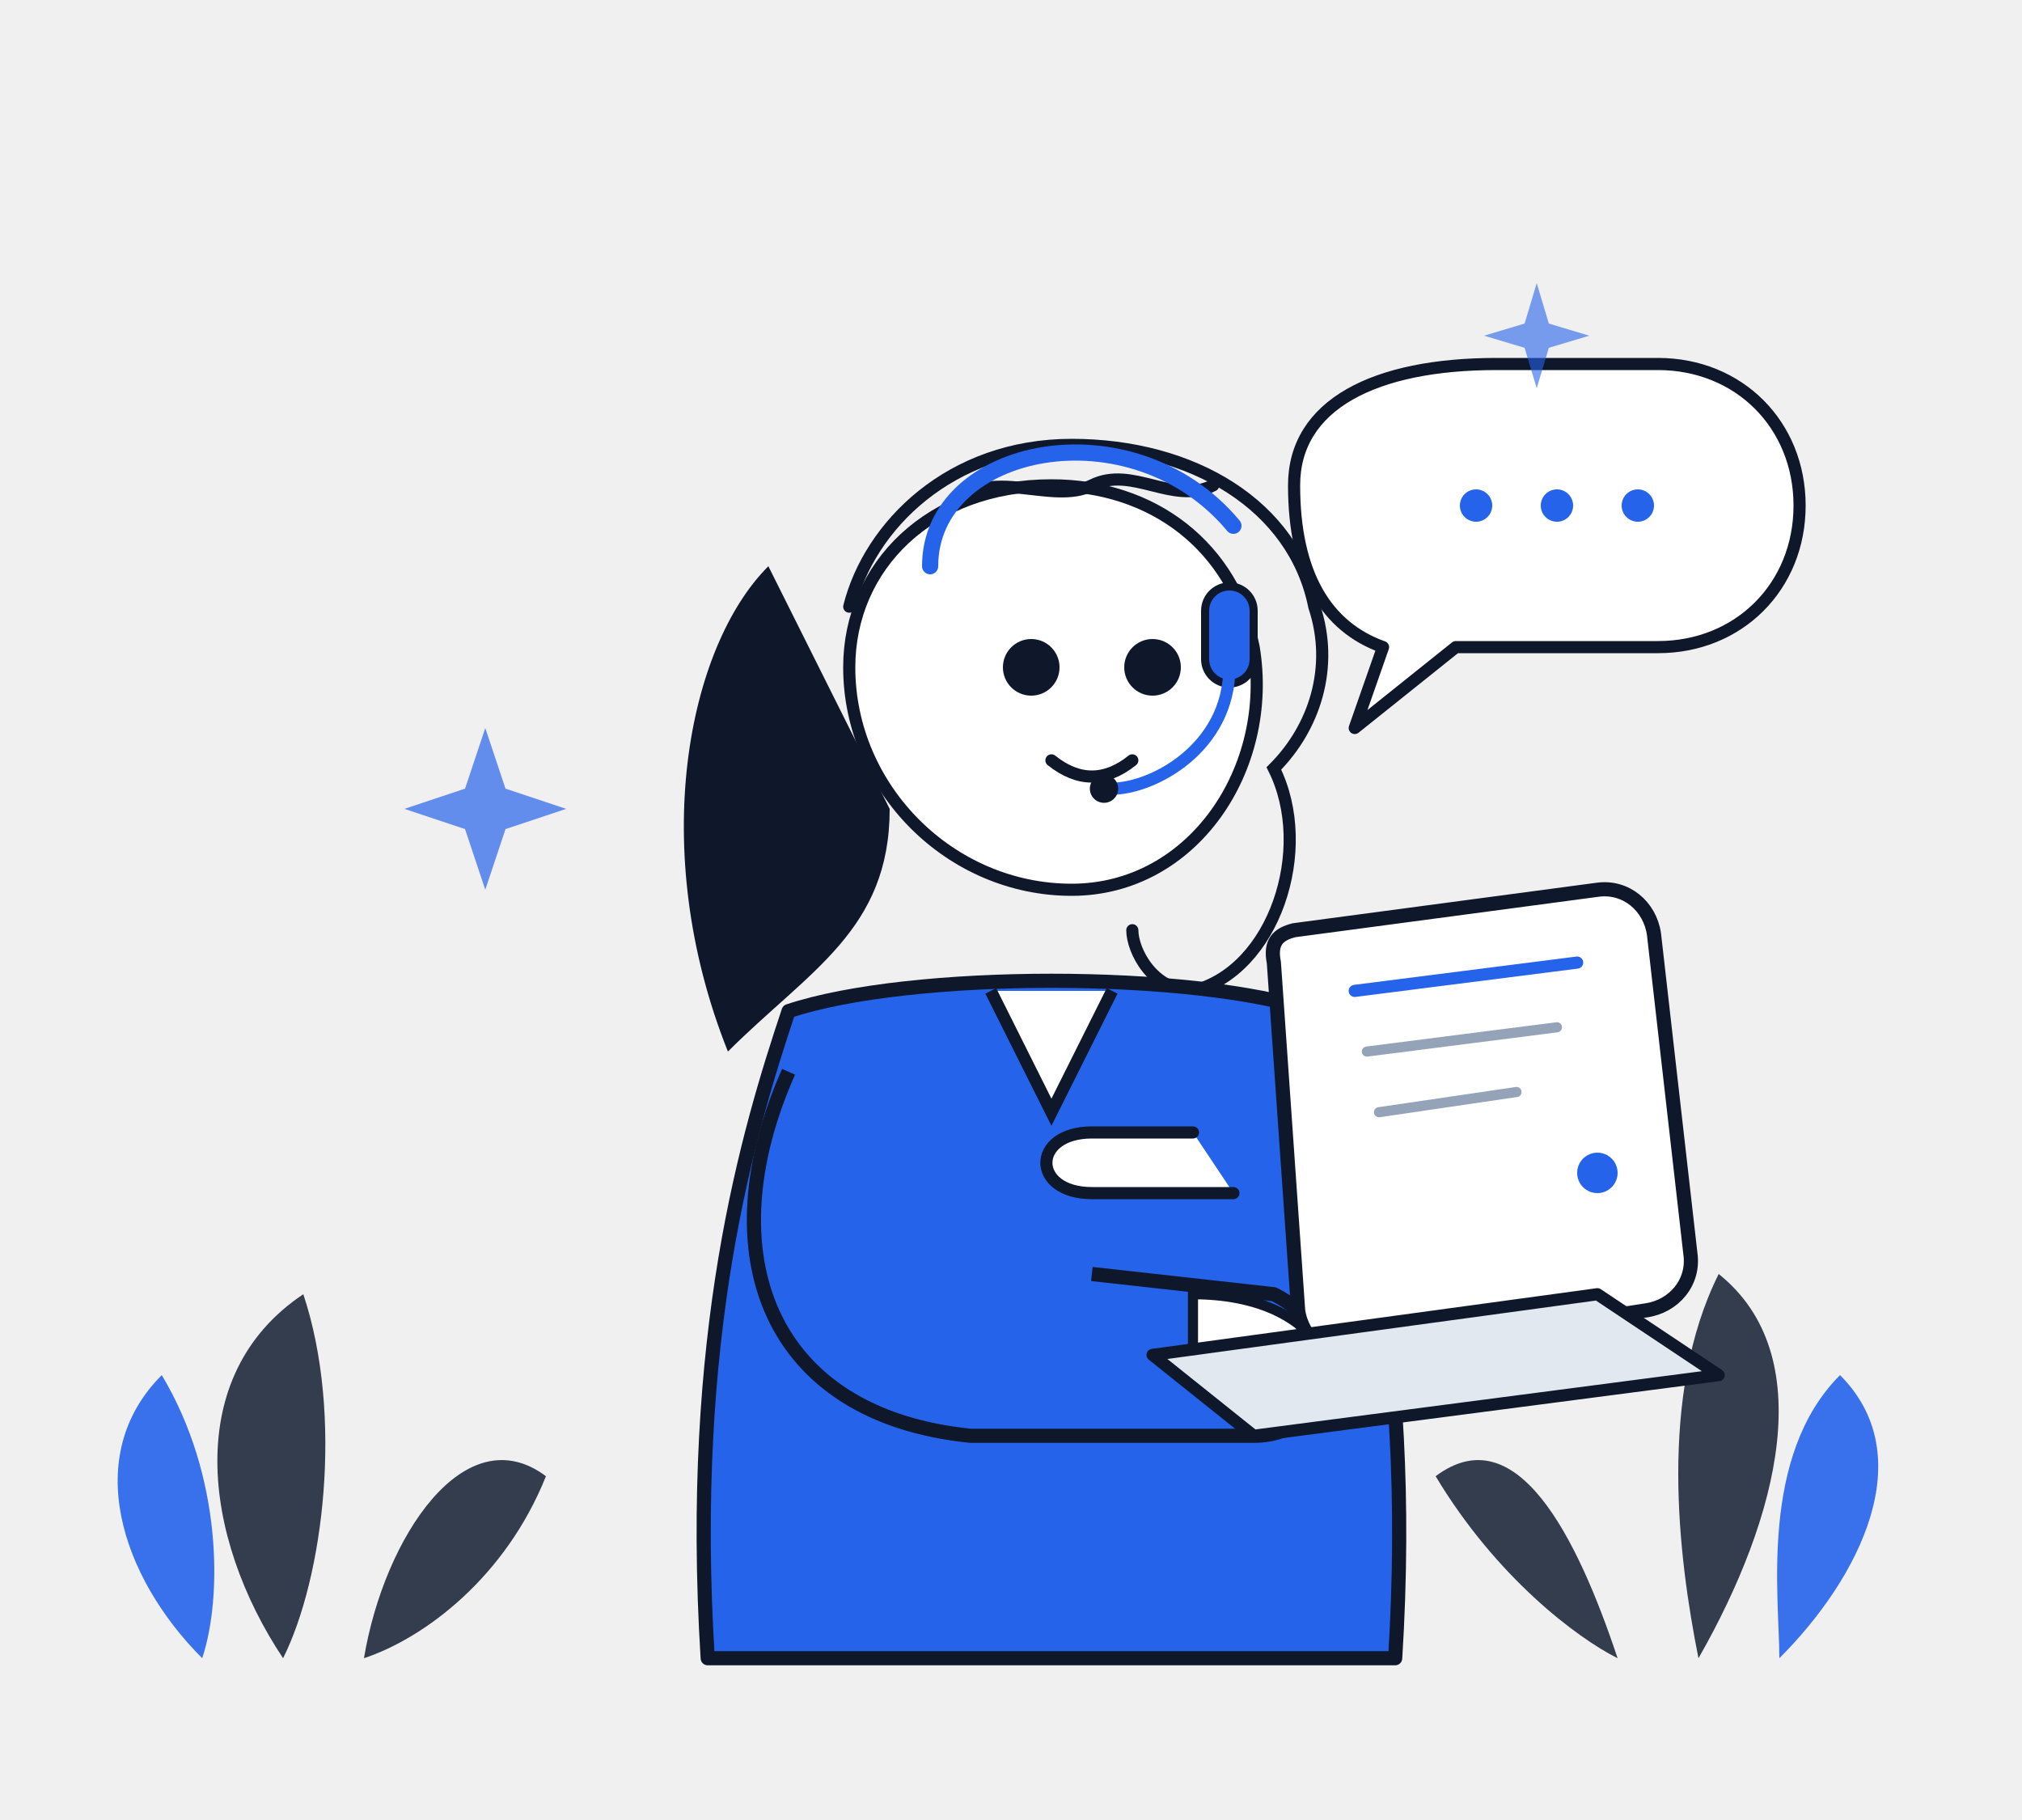
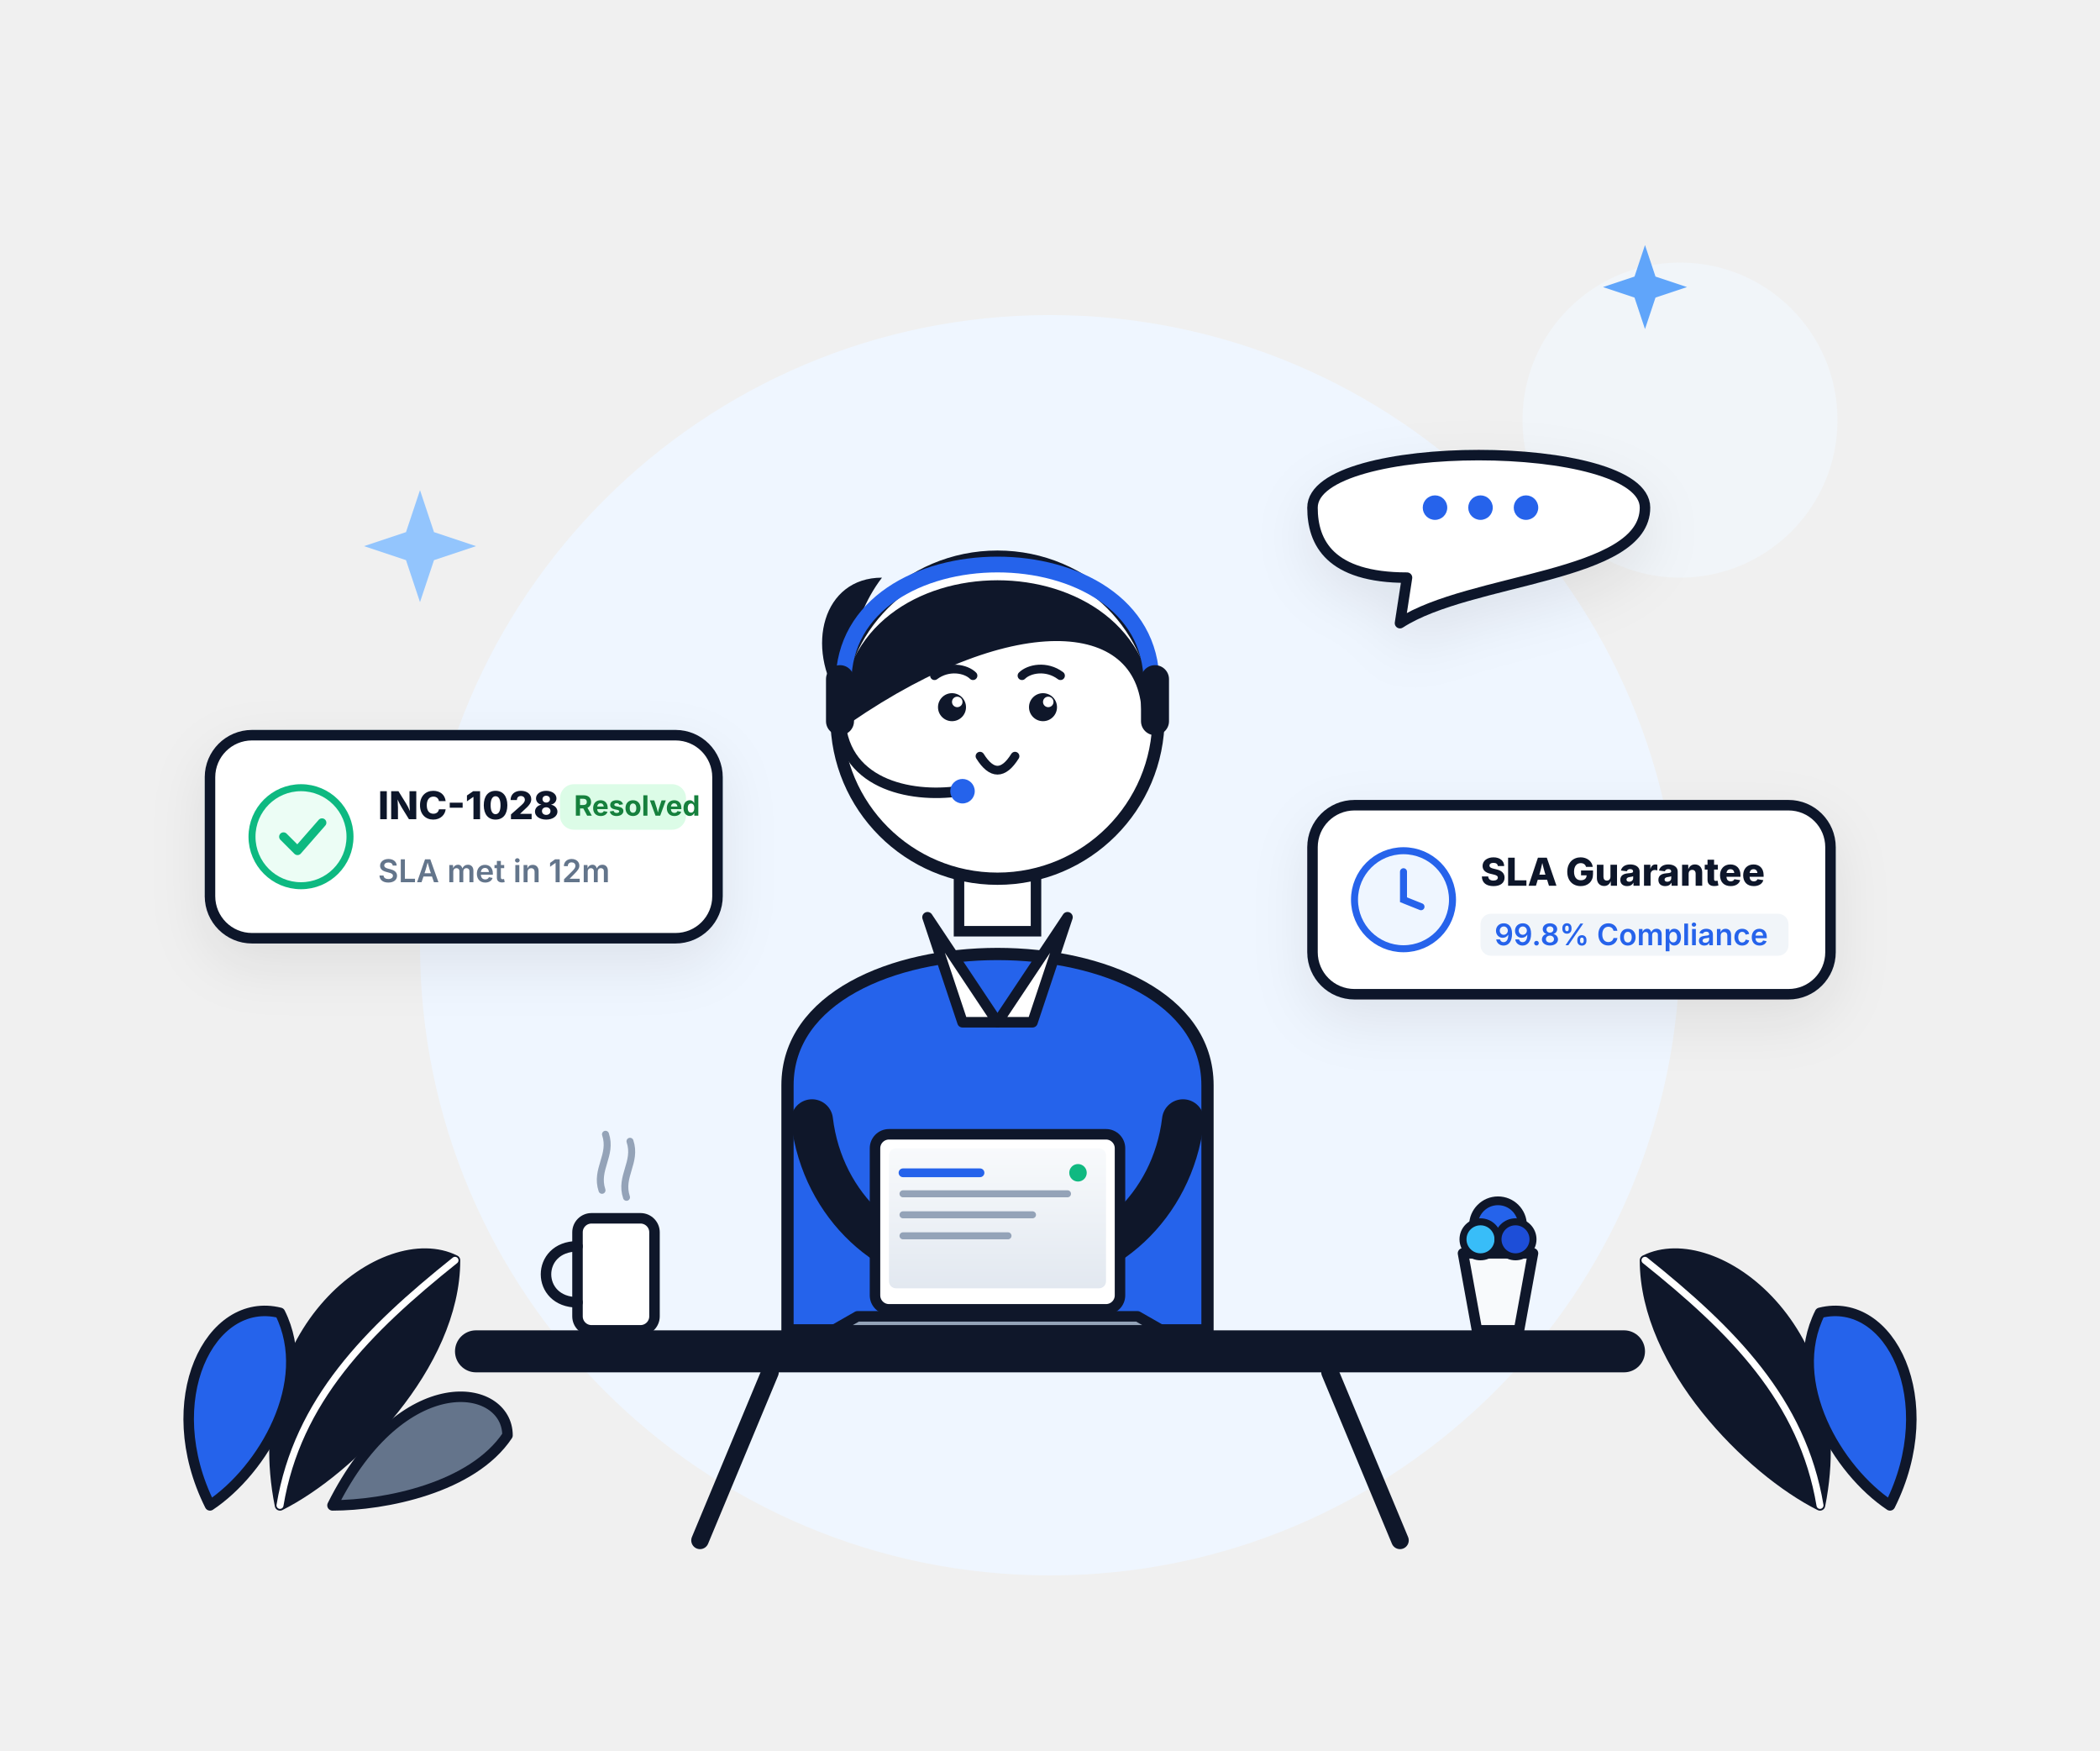
- <svg xmlns="http://www.w3.org/2000/svg" viewBox="0 0 500 450" width="100%" height="100%" fill="none">
-   <g opacity="0.9">
-     <path d="M70 410 C50 380 45 340 75 320 C85 350 80 390 70 410 Z" fill="#1E293B" />
-     <path d="M50 410 C30 390 20 360 40 340 C55 365 55 395 50 410 Z" fill="#2563EB" />
-     <path d="M90 410 C95 380 115 350 135 365 C125 390 105 405 90 410 Z" fill="#1E293B" />
-     <path d="M420 410 C440 375 450 335 425 315 C410 345 415 385 420 410 Z" fill="#1E293B" />
-     <path d="M440 410 C460 390 475 360 455 340 C435 360 440 395 440 410 Z" fill="#2563EB" />
-     <path d="M400 410 C390 380 375 350 355 365 C370 390 390 405 400 410 Z" fill="#1E293B" />
+ <svg xmlns="http://www.w3.org/2000/svg" viewBox="0 0 600 500" fill="none">
+   <defs>
+     <filter id="cardShadow" x="-10%" y="-10%" width="125%" height="130%" filterUnits="userSpaceOnUse">
+       <feDropShadow dx="0" dy="6" stdDeviation="8" flood-color="#0f172a" flood-opacity="0.08" />
+     </filter>
+     <filter id="badgeShadow" x="-15%" y="-15%" width="130%" height="135%" filterUnits="userSpaceOnUse">
+       <feDropShadow dx="0" dy="4" stdDeviation="6" flood-color="#2563eb" flood-opacity="0.15" />
+     </filter>
+     <linearGradient id="blueGradient" x1="0%" y1="0%" x2="100%" y2="100%">
+       <stop offset="0%" stop-color="#3b82f6" />
+       <stop offset="100%" stop-color="#1d4ed8" />
+     </linearGradient>
+     <linearGradient id="screenGradient" x1="0%" y1="0%" x2="0%" y2="100%">
+       <stop offset="0%" stop-color="#f8fafc" />
+       <stop offset="100%" stop-color="#e2e8f0" />
+     </linearGradient>
+   </defs>
+   <circle cx="300" cy="270" r="180" fill="#eff6ff" />
+   <circle cx="480" cy="120" r="45" fill="#f1f5f9" />
+   <path d="M120 140 L124 152 L136 156 L124 160 L120 172 L116 160 L104 156 L116 152 Z" fill="#93c5fd" />
+   <path d="M470 70 L473 79 L482 82 L473 85 L470 94 L467 85 L458 82 L467 79 Z" fill="#60a5fa" />
+   <path d="M500 370 L503 378 L511 381 L503 384 L500 392 L497 384 L489 381 L497 378 Z" fill="#93c5fd" />
+   <g stroke="#0f172a" stroke-width="3" stroke-linecap="round" stroke-linejoin="round">
+     <path d="M80 430 C 70 380, 110 350, 130 360 C 130 390, 100 420, 80 430 Z" fill="#0f172a" />
+     <path d="M80 430 C 85 400, 105 380, 130 360" stroke="#ffffff" stroke-width="2" />
+     <path d="M60 430 C 45 400, 60 370, 80 375 C 90 395, 75 420, 60 430 Z" fill="#2563eb" />
+     <path d="M95 430 C 115 390, 145 395, 145 410 C 135 425, 110 430, 95 430 Z" fill="#64748b" />
+     <path d="M520 430 C 530 380, 490 350, 470 360 C 470 390, 500 420, 520 430 Z" fill="#0f172a" />
+     <path d="M520 430 C 515 400, 495 380, 470 360" stroke="#ffffff" stroke-width="2" />
+     <path d="M540 430 C 555 400, 540 370, 520 375 C 510 395, 525 420, 540 430 Z" fill="#2563eb" />
  </g>
-   <path d="M320 120 C320 100 340 90 370 90 H410 C430 90 445 105 445 125 C445 145 430 160 410 160 H360 L335 180 L342 160 C328 155 320 142 320 120 Z" fill="#FFFFFF" stroke="#0F172A" stroke-width="3" stroke-linejoin="round" />
-   <circle cx="365" cy="125" r="4" fill="#2563EB" />
-   <circle cx="385" cy="125" r="4" fill="#2563EB" />
-   <circle cx="405" cy="125" r="4" fill="#2563EB" />
-   <path d="M190 140 C170 160 160 210 180 260 C200 240 220 230 220 200 Z" fill="#0F172A" />
-   <path d="M210 165 C210 140 230 120 260 120 C285 120 305 135 310 160 C315 190 295 220 265 220 C235 220 210 195 210 165 Z" fill="#FFFFFF" stroke="#0F172A" stroke-width="3" />
-   <path d="M210 150 C215 130 235 110 265 110 C295 110 320 125 325 150 C330 165 325 180 315 190 C325 210 315 240 295 245 C285 245 280 235 280 230" fill="none" stroke="#0F172A" stroke-width="3" stroke-linecap="round" />
-   <path d="M235 125 C245 115 260 125 270 120 C280 115 290 125 300 120" fill="none" stroke="#0F172A" stroke-width="3" stroke-linecap="round" />
-   <circle cx="255" cy="165" r="7" fill="#0F172A" />
-   <circle cx="285" cy="165" r="7" fill="#0F172A" />
-   <path d="M260 188 Q270 196 280 188" fill="none" stroke="#0F172A" stroke-width="3" stroke-linecap="round" />
-   <path d="M230 140 C230 110 280 100 305 130" fill="none" stroke="#2563EB" stroke-width="4" stroke-linecap="round" />
-   <rect x="298" y="145" width="12" height="24" rx="6" fill="#2563EB" stroke="#0F172A" stroke-width="2" />
-   <path d="M304 165 C304 185 285 195 275 195" fill="none" stroke="#2563EB" stroke-width="3" stroke-linecap="round" />
-   <circle cx="273" cy="195" r="3.5" fill="#0F172A" />
-   <path d="M195 250 C185 280 170 330 175 410 H345 C350 330 335 280 325 250 C295 240 225 240 195 250 Z" fill="#2563EB" stroke="#0F172A" stroke-width="3.5" stroke-linejoin="round" />
-   <path d="M245 245 L260 275 L275 245" fill="#FFFFFF" stroke="#0F172A" stroke-width="3" />
-   <path d="M195 265 C175 310 190 350 240 355 L310 355 C330 355 335 330 315 320 L270 315" fill="#2563EB" stroke="#0F172A" stroke-width="3.5" stroke-linejoin="round" />
-   <path d="M295 320 C310 320 325 325 330 340 C320 345 305 345 295 340 Z" fill="#FFFFFF" stroke="#0F172A" stroke-width="2.5" />
-   <path d="M325 260 C345 290 350 315 335 340" fill="none" stroke="#0F172A" stroke-width="3.5" stroke-linecap="round" />
-   <path d="M305 295 L270 295 C255 295 255 280 270 280 L295 280" fill="#FFFFFF" stroke="#0F172A" stroke-width="3" stroke-linecap="round" />
-   <path d="M320 230 L395 220 C402 219 408 224 409 231 L418 310 C419 317 414 323 407 324 L335 335 C328 336 322 331 321 324 L315 238 C314 233 316 231 320 230 Z" fill="#FFFFFF" stroke="#0F172A" stroke-width="3.5" stroke-linejoin="round" />
-   <path d="M335 245 L390 238" stroke="#2563EB" stroke-width="3" stroke-linecap="round" />
-   <path d="M338 260 L385 254" stroke="#94A3B8" stroke-width="2.5" stroke-linecap="round" />
-   <path d="M341 275 L375 270" stroke="#94A3B8" stroke-width="2.5" stroke-linecap="round" />
-   <circle cx="395" cy="290" r="5" fill="#2563EB" />
-   <path d="M285 335 L395 320 L425 340 L310 355 Z" fill="#E2E8F0" stroke="#0F172A" stroke-width="3" stroke-linejoin="round" />
-   <path d="M120 180 L125 195 L140 200 L125 205 L120 220 L115 205 L100 200 L115 195 Z" fill="#2563EB" opacity="0.7" />
-   <path d="M380 70 L383 80 L393 83 L383 86 L380 96 L377 86 L367 83 L377 80 Z" fill="#2563EB" opacity="0.6" />
+   <rect x="130" y="380" width="340" height="12" rx="6" fill="#0f172a" />
+   <path d="M220 392 L200 440" stroke="#0f172a" stroke-width="5" stroke-linecap="round" />
+   <path d="M380 392 L400 440" stroke="#0f172a" stroke-width="5" stroke-linecap="round" />
+   <rect x="165" y="348" width="22" height="32" rx="4" fill="#ffffff" stroke="#0f172a" stroke-width="3" />
+   <path d="M165 356 C 153 356, 153 372, 165 372" fill="none" stroke="#0f172a" stroke-width="3" stroke-linecap="round" />
+   <path d="M172 340 C 170 334, 175 330, 173 324" fill="none" stroke="#94a3b8" stroke-width="2" stroke-linecap="round" />
+   <path d="M179 342 C 177 336, 182 332, 180 326" fill="none" stroke="#94a3b8" stroke-width="2" stroke-linecap="round" />
+   <path d="M418 358 L438 358 L434 380 L422 380 Z" fill="#f8fafc" stroke="#0f172a" stroke-width="3" stroke-linejoin="round" />
+   <circle cx="428" cy="350" r="7" fill="#2563eb" stroke="#0f172a" stroke-width="2.5" />
+   <circle cx="423" cy="354" r="5" fill="#38bdf8" stroke="#0f172a" stroke-width="2" />
+   <circle cx="433" cy="354" r="5" fill="#1d4ed8" stroke="#0f172a" stroke-width="2" />
+   <path d="M225 380 L225 310 C 225 260, 345 260, 345 310 L345 380 Z" fill="#2563eb" stroke="#0f172a" stroke-width="3.5" stroke-linejoin="round" />
+   <path d="M265 262 L285 292 L275 292 Z" fill="#ffffff" stroke="#0f172a" stroke-width="3" stroke-linejoin="round" />
+   <path d="M305 262 L285 292 L295 292 Z" fill="#ffffff" stroke="#0f172a" stroke-width="3" stroke-linejoin="round" />
+   <rect x="274" y="244" width="22" height="22" fill="#ffffff" stroke="#0f172a" stroke-width="3" />
+   <circle cx="285" cy="205" r="46" fill="#ffffff" stroke="#0f172a" stroke-width="3.5" />
+   <path d="M242 205 C 242 155, 328 155, 328 205 C 328 175, 290 172, 242 205 Z" fill="#0f172a" stroke="#0f172a" stroke-width="3.5" stroke-linejoin="round" />
+   <path d="M240 200 C 230 185, 235 165, 252 165 C 242 178, 242 195, 240 200 Z" fill="#0f172a" />
+   <circle cx="272" cy="202" r="4" fill="#0f172a" />
+   <circle cx="298" cy="202" r="4" fill="#0f172a" />
+   <circle cx="273.5" cy="200.5" r="1.5" fill="#ffffff" />
+   <circle cx="299.5" cy="200.5" r="1.5" fill="#ffffff" />
+   <path d="M267 193 C 271 190, 276 191, 278 193" fill="none" stroke="#0f172a" stroke-width="2.5" stroke-linecap="round" />
+   <path d="M292 193 C 294 191, 299 190, 303 193" fill="none" stroke="#0f172a" stroke-width="2.5" stroke-linecap="round" />
+   <path d="M280 216 Q 285 224, 290 216" fill="none" stroke="#0f172a" stroke-width="2.5" stroke-linecap="round" />
+   <path d="M241 195 C 241 150, 329 150, 329 195" fill="none" stroke="#2563eb" stroke-width="4.5" stroke-linecap="round" />
+   <rect x="236" y="190" width="8" height="20" rx="4" fill="#0f172a" />
+   <rect x="326" y="190" width="8" height="20" rx="4" fill="#0f172a" />
+   <path d="M240 204 C 240 224, 260 228, 274 226" fill="none" stroke="#0f172a" stroke-width="3" stroke-linecap="round" />
+   <circle cx="275" cy="226" r="3.5" fill="#2563eb" />
+   <path d="M232 320 C 235 345, 255 362, 275 362" fill="none" stroke="#0f172a" stroke-width="12" stroke-linecap="round" />
+   <path d="M338 320 C 335 345, 315 362, 295 362" fill="none" stroke="#0f172a" stroke-width="12" stroke-linecap="round" />
+   <circle cx="275" cy="362" r="6" fill="#ffffff" stroke="#0f172a" stroke-width="2.5" />
+   <circle cx="295" cy="362" r="6" fill="#ffffff" stroke="#0f172a" stroke-width="2.5" />
+   <path d="M245 376 L325 376 L332 380 L238 380 Z" fill="#94a3b8" stroke="#0f172a" stroke-width="3" stroke-linejoin="round" />
+   <rect x="250" y="324" width="70" height="50" rx="4" fill="#ffffff" stroke="#0f172a" stroke-width="3" />
+   <rect x="254" y="328" width="62" height="40" rx="2" fill="url(#screenGradient)" />
+   <line x1="258" y1="335" x2="280" y2="335" stroke="#2563eb" stroke-width="2.5" stroke-linecap="round" />
+   <line x1="258" y1="341" x2="305" y2="341" stroke="#94a3b8" stroke-width="2" stroke-linecap="round" />
+   <line x1="258" y1="347" x2="295" y2="347" stroke="#94a3b8" stroke-width="2" stroke-linecap="round" />
+   <line x1="258" y1="353" x2="288" y2="353" stroke="#94a3b8" stroke-width="2" stroke-linecap="round" />
+   <circle cx="308" cy="335" r="2.5" fill="#10b981" />
+   <g filter="url(#cardShadow)">
+     <path d="M375 145 C 375 125, 470 125, 470 145 C 470 165, 420 165, 400 178 L402 165 C 380 165, 375 155, 375 145 Z" fill="#ffffff" stroke="#0f172a" stroke-width="3" stroke-linejoin="round" />
+     <circle cx="410" cy="145" r="3.5" fill="#2563eb" />
+     <circle cx="423" cy="145" r="3.5" fill="#2563eb" />
+     <circle cx="436" cy="145" r="3.5" fill="#2563eb" />
+   </g>
+   <g filter="url(#cardShadow)" transform="translate(60, 210)">
+     <rect x="0" y="0" width="145" height="58" rx="12" fill="#ffffff" stroke="#0f172a" stroke-width="3" />
+     <circle cx="26" cy="29" r="14" fill="#ecfdf5" stroke="#10b981" stroke-width="2" />
+     <path d="M21 29 L25 33 L32 25" fill="none" stroke="#10b981" stroke-width="2.5" stroke-linecap="round" stroke-linejoin="round" />
+     <text x="48" y="24" font-family="system-ui, -apple-system, sans-serif" font-size="11" font-weight="800" fill="#0f172a">INC-1028</text>
+     <rect x="100" y="14" width="36" height="13" rx="4" fill="#dcfce7" />
+     <text x="104" y="23" font-family="system-ui, -apple-system, sans-serif" font-size="8" font-weight="700" fill="#15803d">Resolved</text>
+     <text x="48" y="42" font-family="system-ui, -apple-system, sans-serif" font-size="9" font-weight="600" fill="#64748b">SLA met in 12m</text>
+   </g>
+   <g filter="url(#cardShadow)" transform="translate(375, 230)">
+     <rect x="0" y="0" width="148" height="54" rx="12" fill="#ffffff" stroke="#0f172a" stroke-width="3" />
+     <circle cx="26" cy="27" r="14" fill="#eff6ff" stroke="#2563eb" stroke-width="2" />
+     <path d="M26 19 L26 27 L31 29" fill="none" stroke="#2563eb" stroke-width="2" stroke-linecap="round" />
+     <text x="48" y="23" font-family="system-ui, -apple-system, sans-serif" font-size="11" font-weight="800" fill="#0f172a">SLA Guarantee</text>
+     <rect x="48" y="31" width="88" height="12" rx="3" fill="#f1f5f9" />
+     <text x="52" y="40" font-family="system-ui, -apple-system, sans-serif" font-size="8.5" font-weight="600" fill="#2563eb">99.8% Compliance</text>
+   </g>
</svg>
